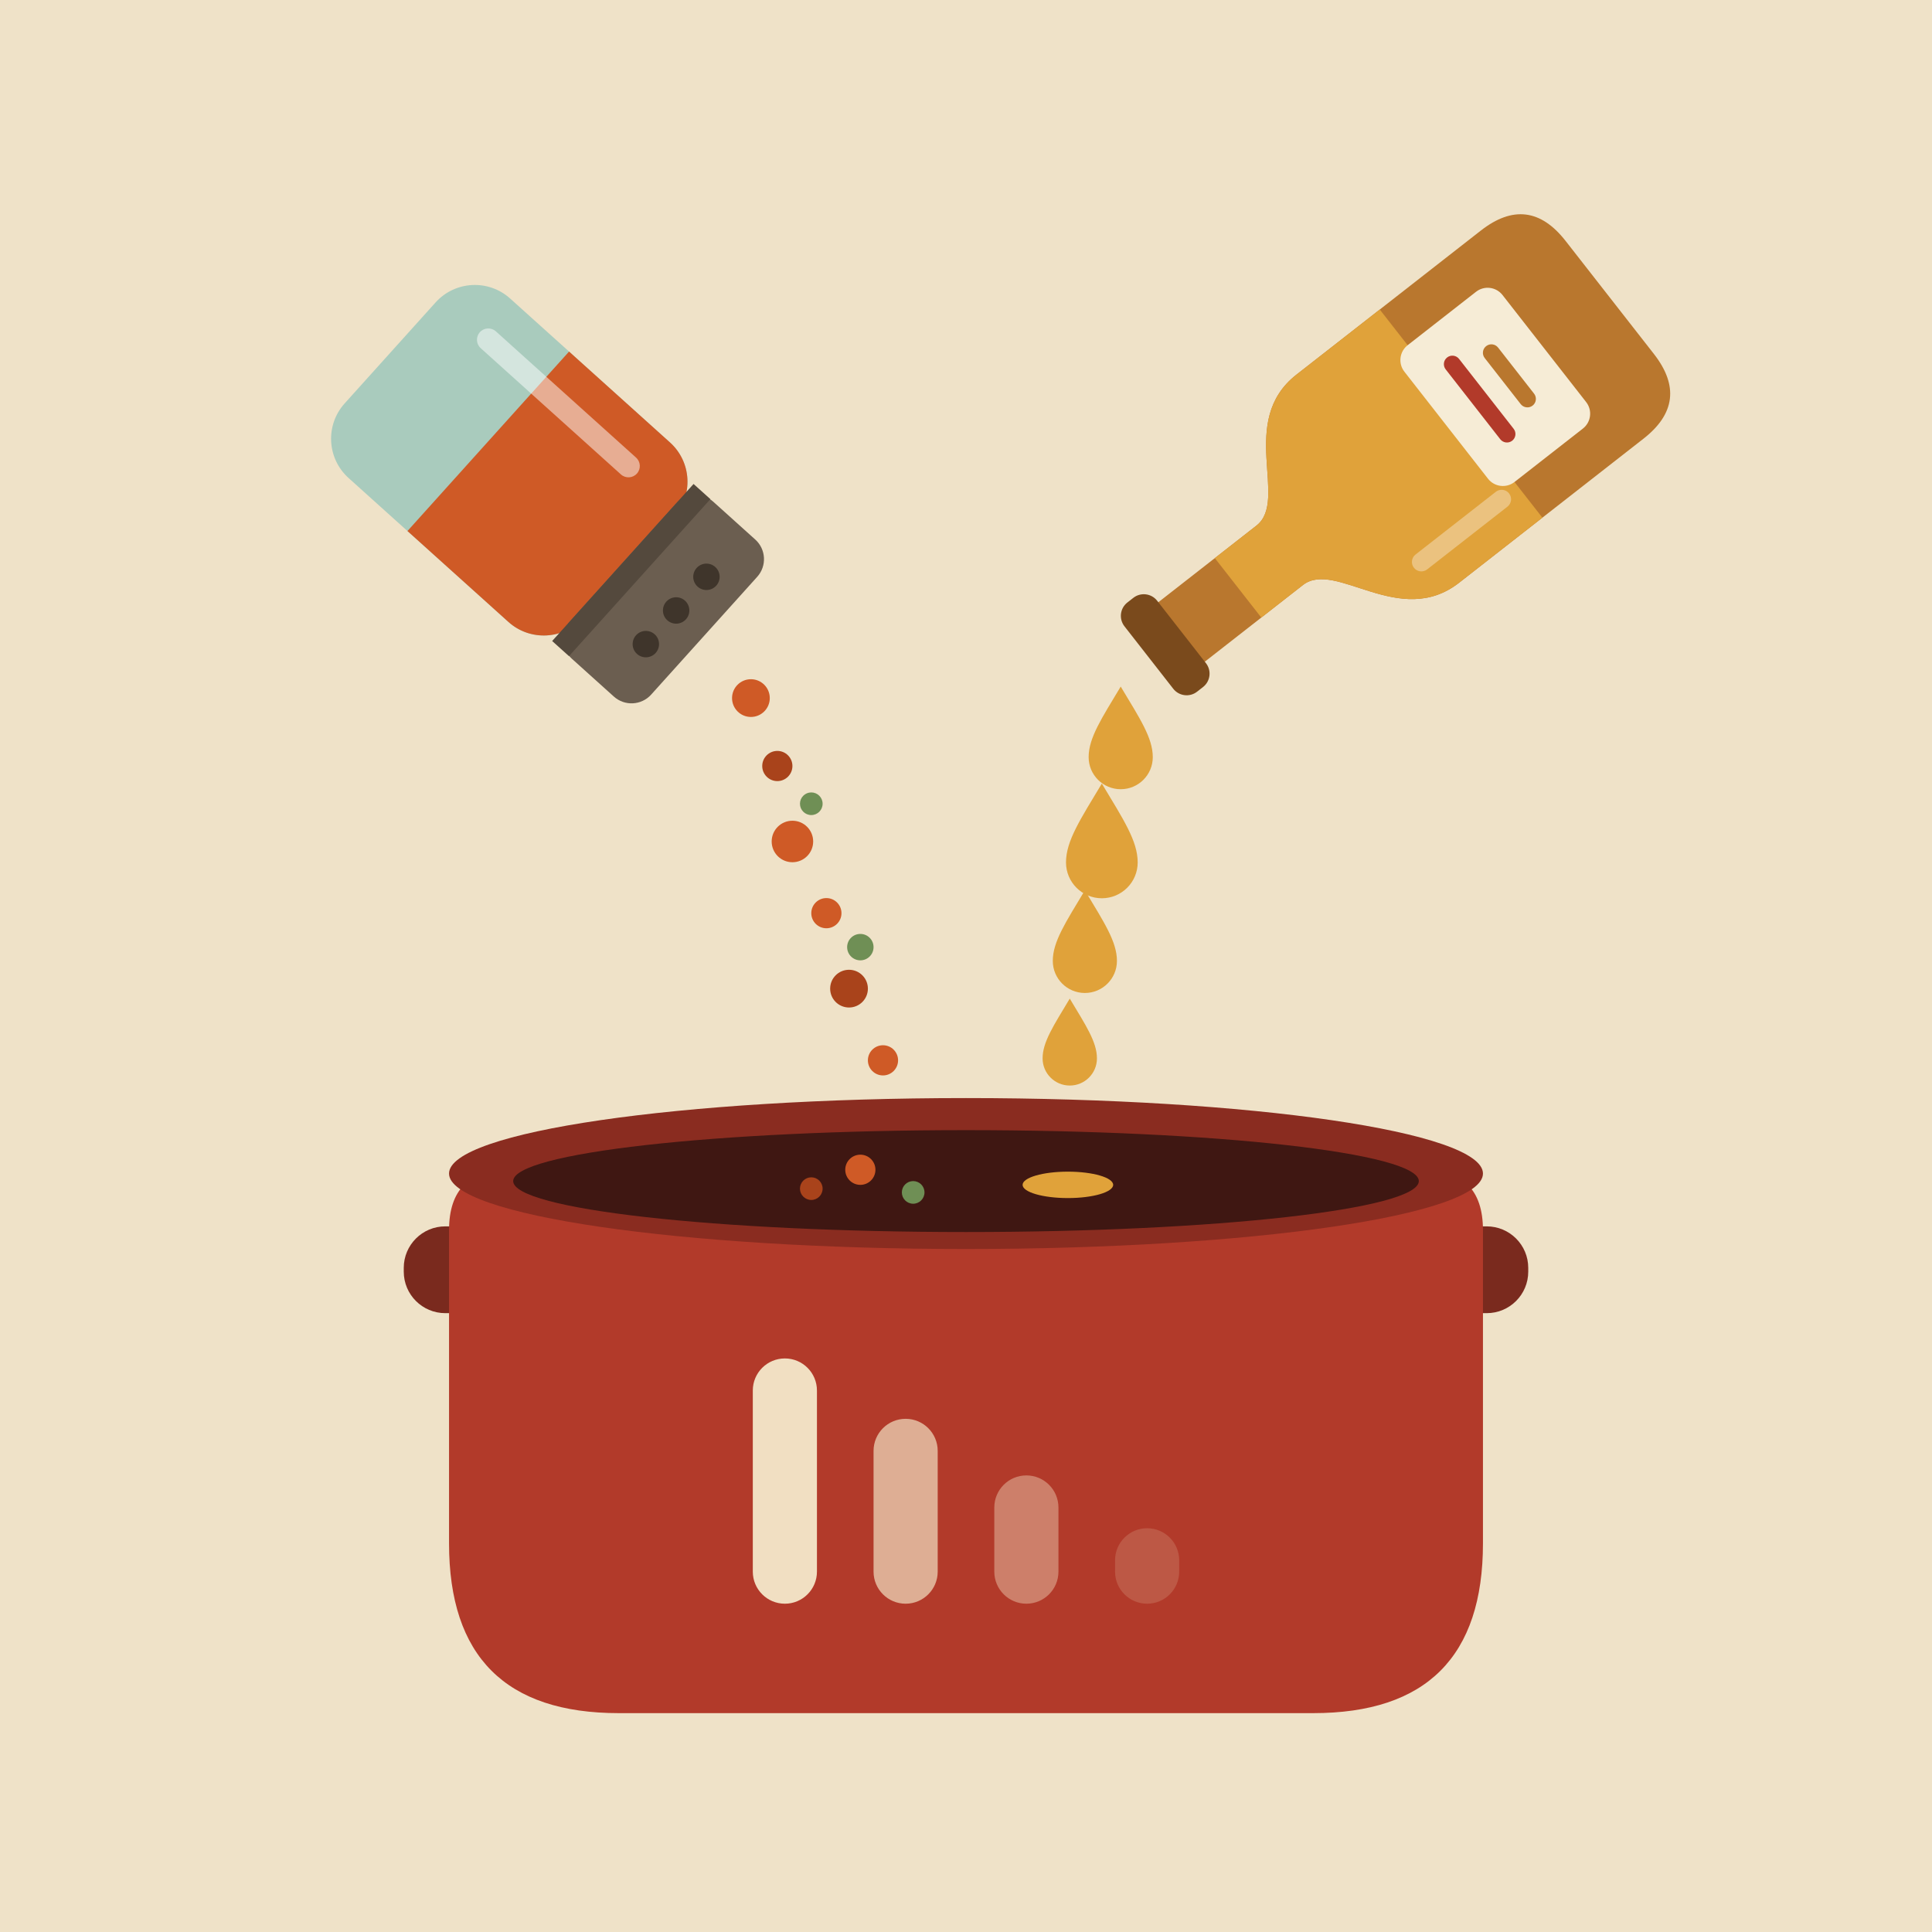
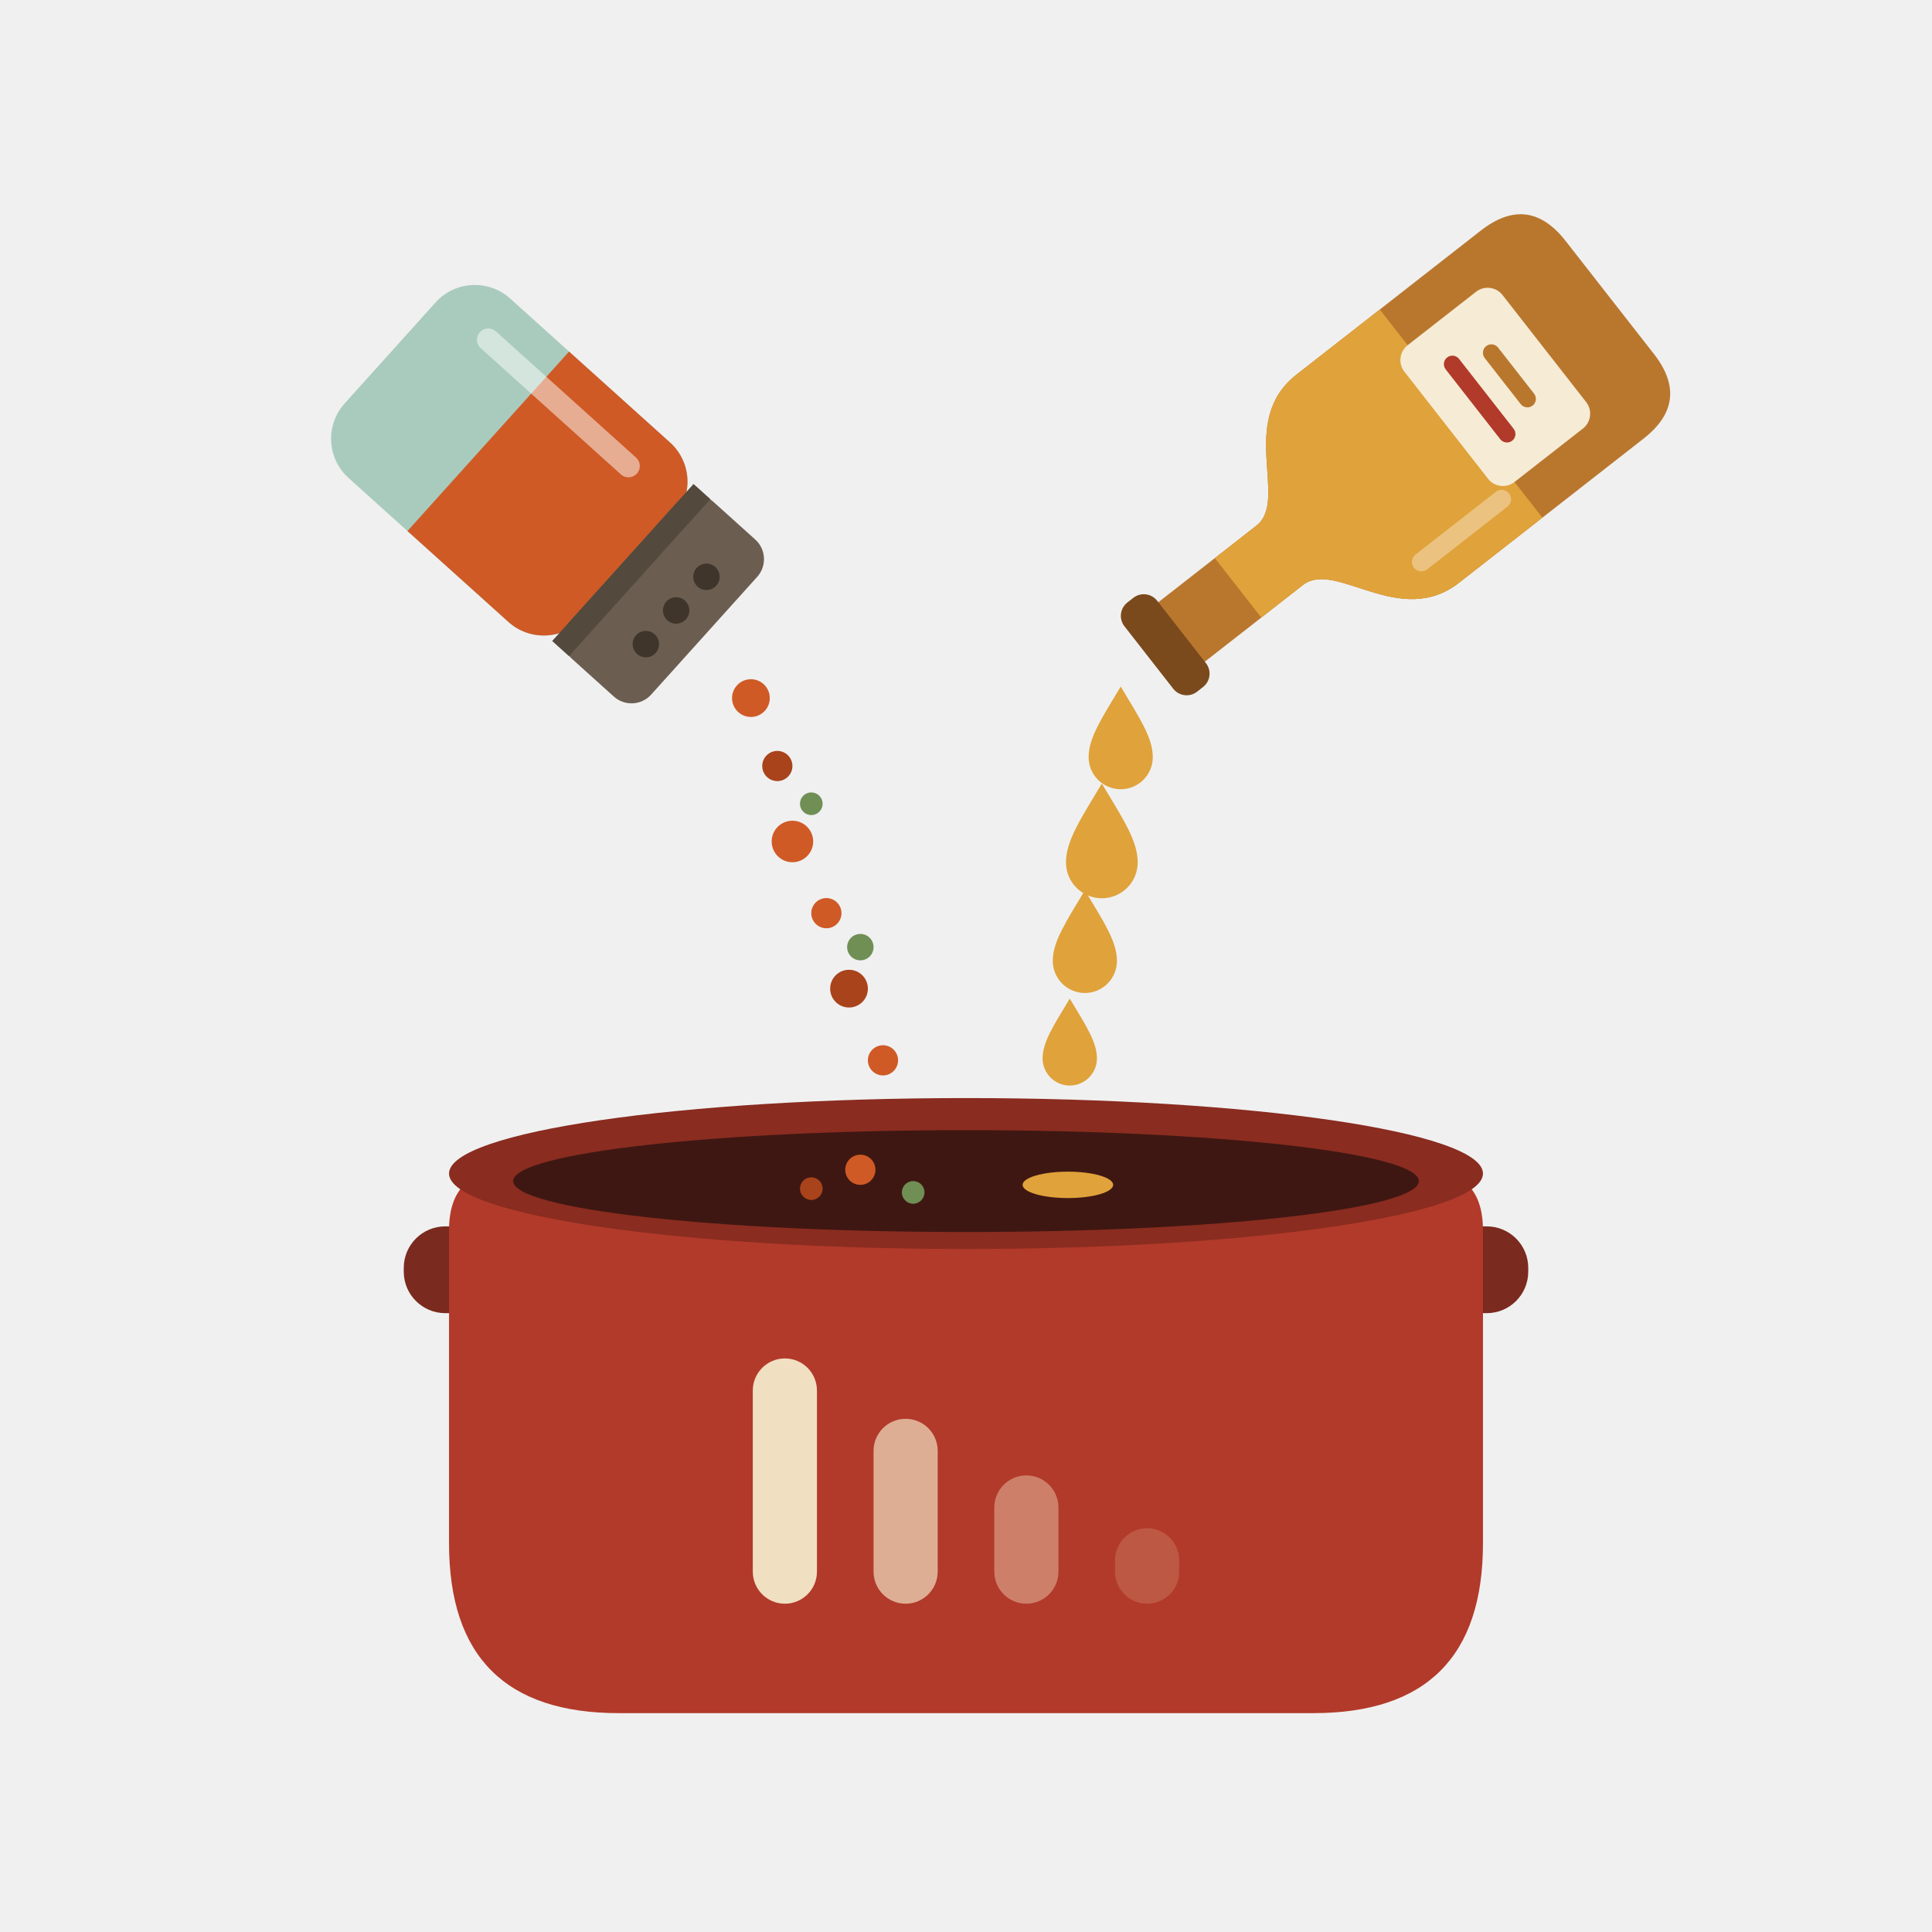
<svg xmlns="http://www.w3.org/2000/svg" viewBox="0 0 1024 1024" width="1024" height="1024">
-   <rect id="bg" width="1024" height="1024" fill="#efe2c8" />
  <g id="pot">
    <rect x="214" y="650" width="60" height="46" rx="22" fill="#7a2a1e" />
    <rect x="750" y="650" width="60" height="46" rx="22" fill="#7a2a1e" />
    <path d="M270 620 H754 Q786 620 786 652 V818 Q786 908 696 908 H328 Q238 908 238 818 V652 Q238 620 270 620 Z" fill="#b23a2a" />
    <ellipse cx="512" cy="622" rx="274" ry="40" fill="#8a2c20" />
    <ellipse cx="512" cy="626" rx="240" ry="27" fill="#3f1712" />
    <rect x="399" y="720" width="34" height="130" rx="17" fill="#f1dfc2" />
    <rect x="463" y="752" width="34" height="98" rx="17" fill="#deae94" />
    <rect x="527" y="782" width="34" height="68" rx="17" fill="#cd7f6a" />
    <rect x="591" y="810" width="34" height="40" rx="17" fill="#bd5845" />
    <ellipse cx="566" cy="628" rx="24" ry="7" fill="#e0a23a" />
    <circle cx="456" cy="620" r="8" fill="#cf5a26" />
    <circle cx="484" cy="632" r="6" fill="#6f8f55" />
    <circle cx="430" cy="630" r="6" fill="#a9431b" />
  </g>
  <g id="spice-stream">
    <circle cx="398" cy="370" r="10" fill="#cf5a26" />
    <circle cx="412" cy="406" r="8" fill="#a9431b" />
    <circle cx="420" cy="446" r="11" fill="#cf5a26" />
    <circle cx="438" cy="484" r="8" fill="#cf5a26" />
    <circle cx="450" cy="524" r="10" fill="#a9431b" />
    <circle cx="468" cy="562" r="8" fill="#cf5a26" />
    <circle cx="430" cy="426" r="6" fill="#6f8f55" />
    <circle cx="456" cy="502" r="7" fill="#6f8f55" />
  </g>
  <g id="vinegar-drops" fill="#e0a23a">
    <path transform="translate(594 386) scale(0.85)" d="M0 -26 C 12 -6 20 6 20 18 A20 20 0 1 1 -20 18 C -20 6 -12 -6 0 -26 Z" />
    <path transform="translate(584 440) scale(0.95)" d="M0 -26 C 12 -6 20 6 20 18 A20 20 0 1 1 -20 18 C -20 6 -12 -6 0 -26 Z" />
    <path transform="translate(575 494) scale(0.85)" d="M0 -26 C 12 -6 20 6 20 18 A20 20 0 1 1 -20 18 C -20 6 -12 -6 0 -26 Z" />
    <path transform="translate(567 548) scale(0.72)" d="M0 -26 C 12 -6 20 6 20 18 A20 20 0 1 1 -20 18 C -20 6 -12 -6 0 -26 Z" />
  </g>
  <g id="spice-shaker" transform="translate(290 262) rotate(132)">
    <clipPath id="jar-clip">
      <rect x="-64" y="-58" width="128" height="170" rx="28" />
    </clipPath>
    <rect x="-64" y="-58" width="128" height="170" rx="28" fill="#a9cbbd" />
    <rect x="-64" y="-58" width="128" height="100" fill="#cf5a26" clip-path="url(#jar-clip)" />
    <rect x="-46" y="-28" width="12" height="112" rx="6" fill="#ffffff" opacity="0.5" />
    <rect x="-56" y="-112" width="112" height="58" rx="14" fill="#6b5e50" />
    <rect x="-56" y="-66" width="112" height="12" fill="#54493d" />
    <circle cx="-24" cy="-92" r="7" fill="#3f352b" />
    <circle cx="0" cy="-92" r="7" fill="#3f352b" />
    <circle cx="24" cy="-92" r="7" fill="#3f352b" />
  </g>
  <g id="vinegar-bottle" transform="translate(735 250) rotate(-128)">
    <clipPath id="bottle-clip">
      <path d="M -20 -140 V -72 C -20 -50 -70 -46 -70 -6 V 118 Q -70 150 -38 150 H 38 Q 70 150 70 118 V -6 C 70 -46 20 -50 20 -72 V -140 Z" />
    </clipPath>
    <path d="M -20 -140 V -72 C -20 -50 -70 -46 -70 -6 V 118 Q -70 150 -38 150 H 38 Q 70 150 70 118 V -6 C 70 -46 20 -50 20 -72 V -140 Z" fill="#b9772e" />
    <rect x="-70" y="-100" width="140" height="150" fill="#e0a23a" clip-path="url(#bottle-clip)" />
    <rect x="-54" y="-20" width="10" height="64" rx="5" fill="#ffffff" opacity="0.35" />
    <rect x="-46" y="40" width="92" height="66" rx="10" fill="#f6ecd6" />
    <rect x="-28" y="58" width="56" height="9" rx="4.5" fill="#b23a2a" />
    <rect x="-20" y="78" width="40" height="9" rx="4.5" fill="#b9772e" />
    <rect x="-30" y="-160" width="60" height="22" rx="9" fill="#7a4a1c" />
  </g>
</svg>
